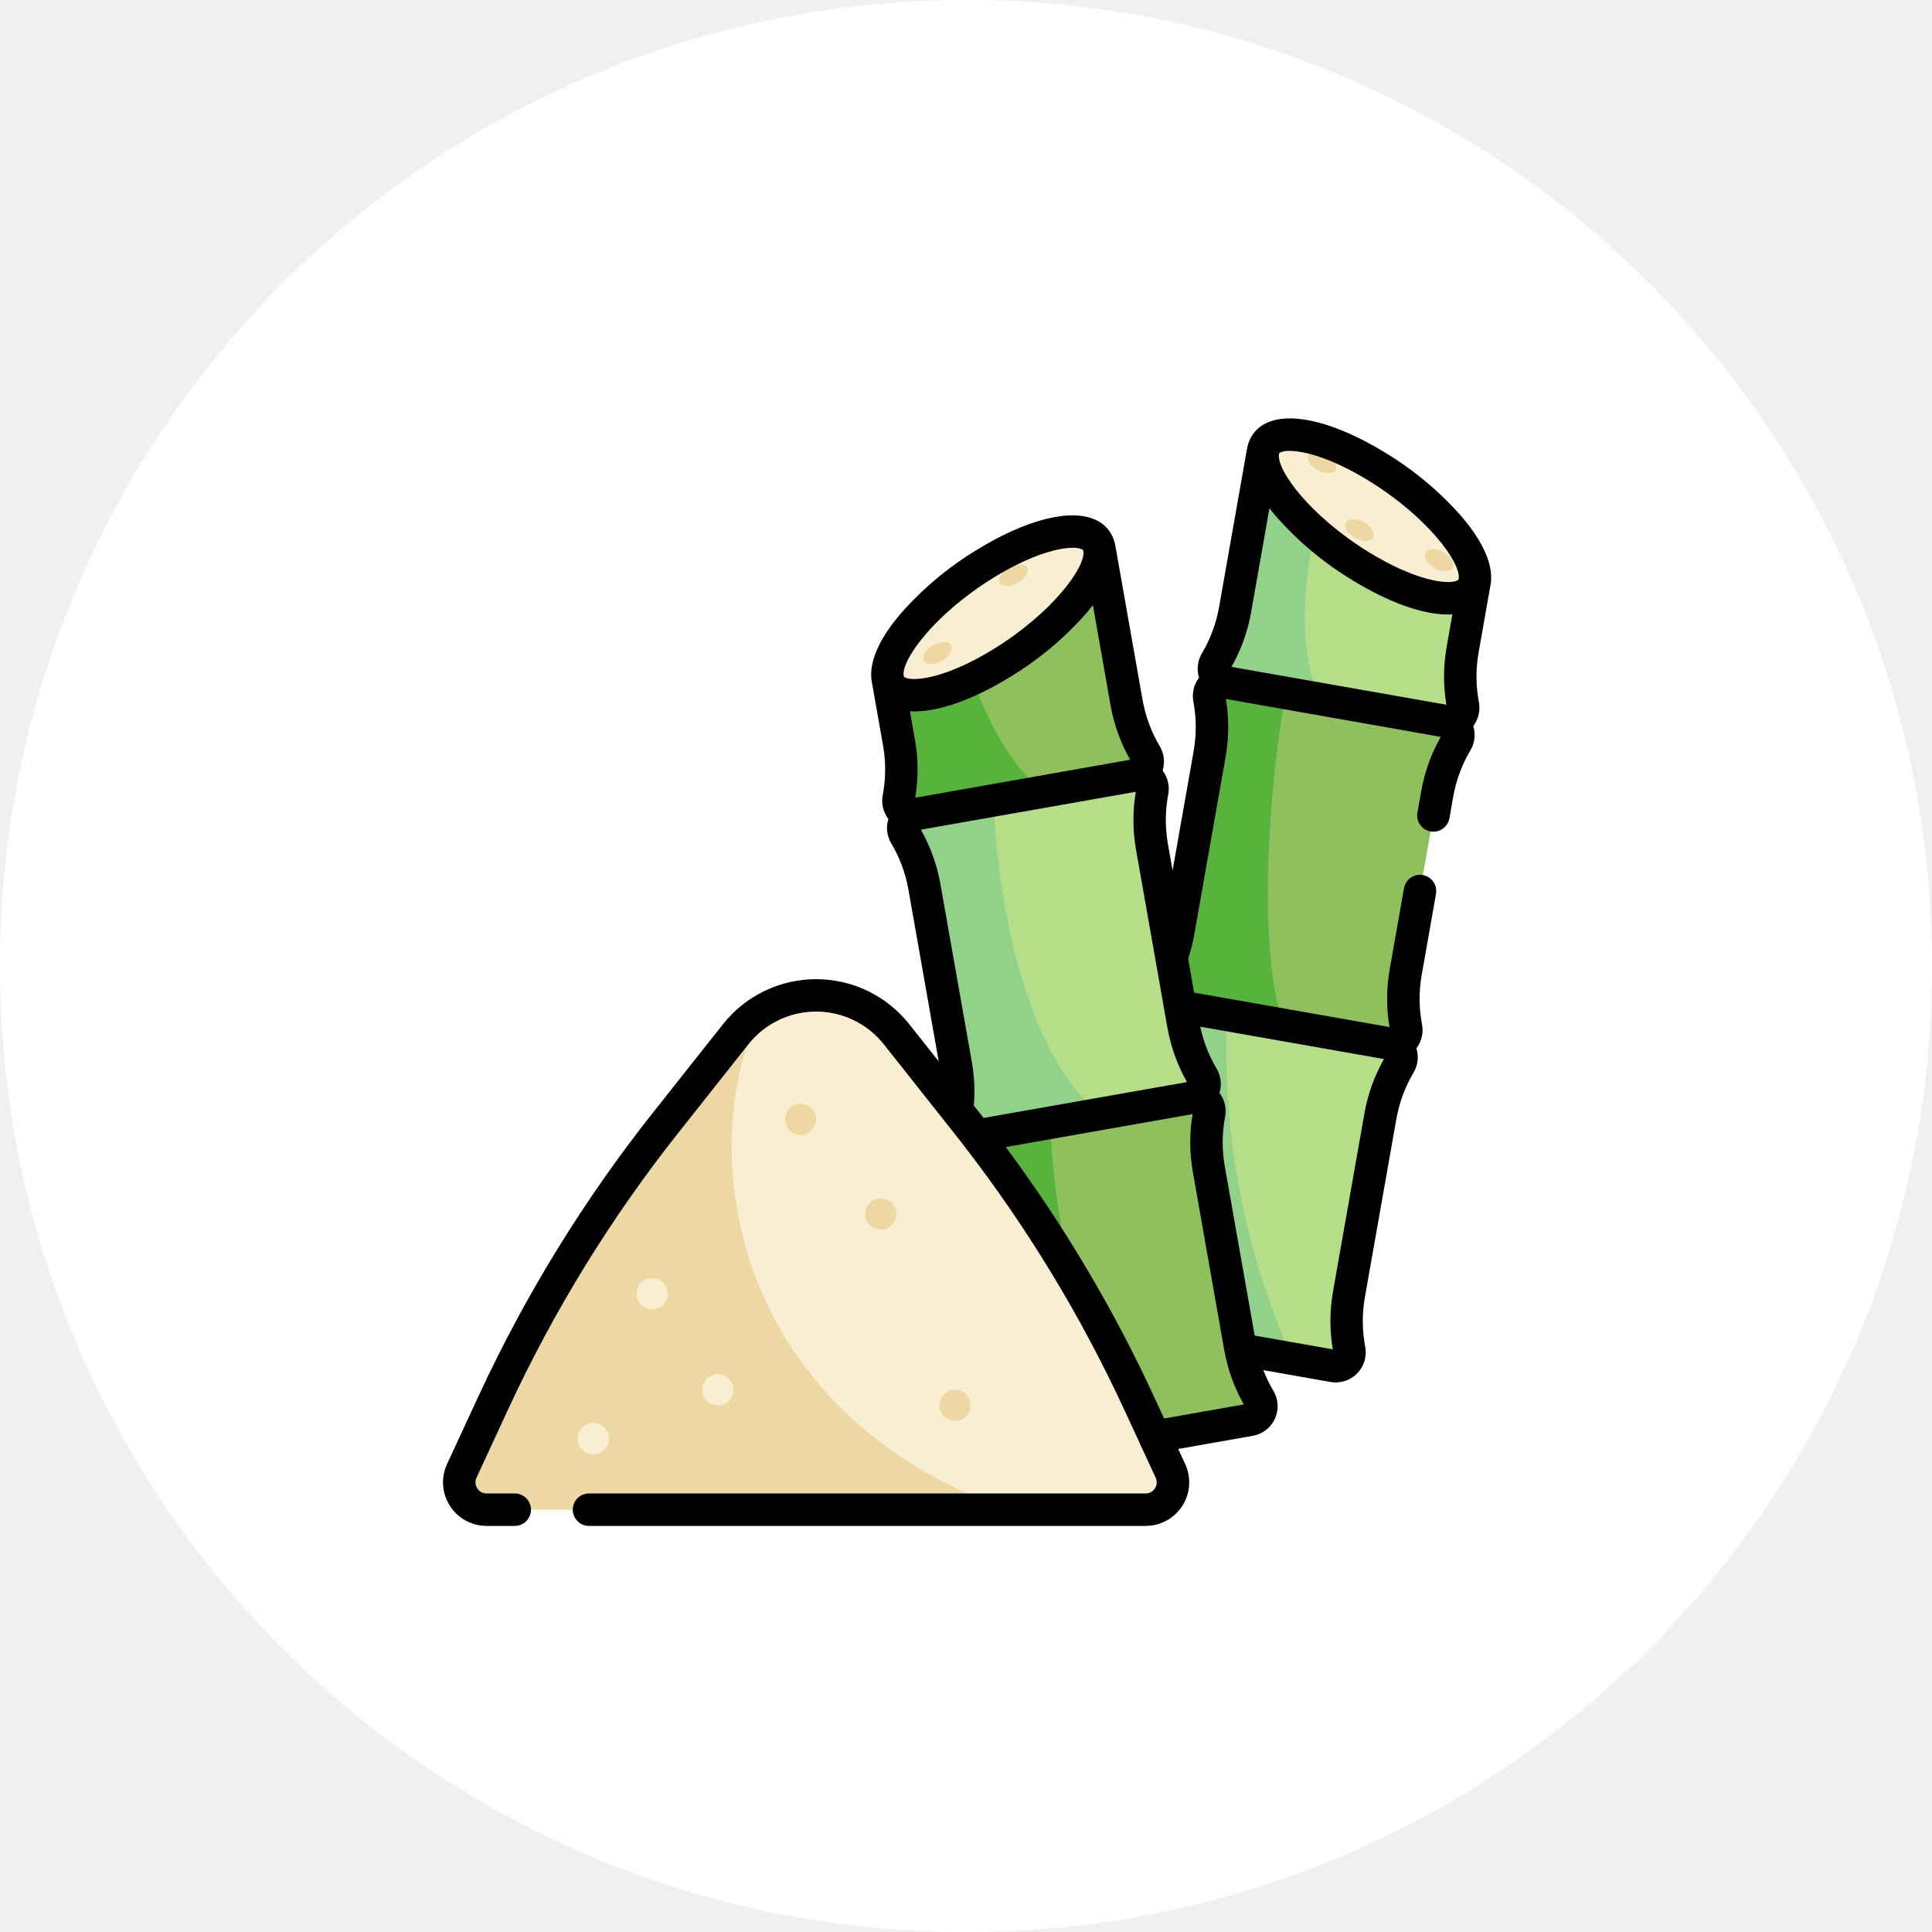
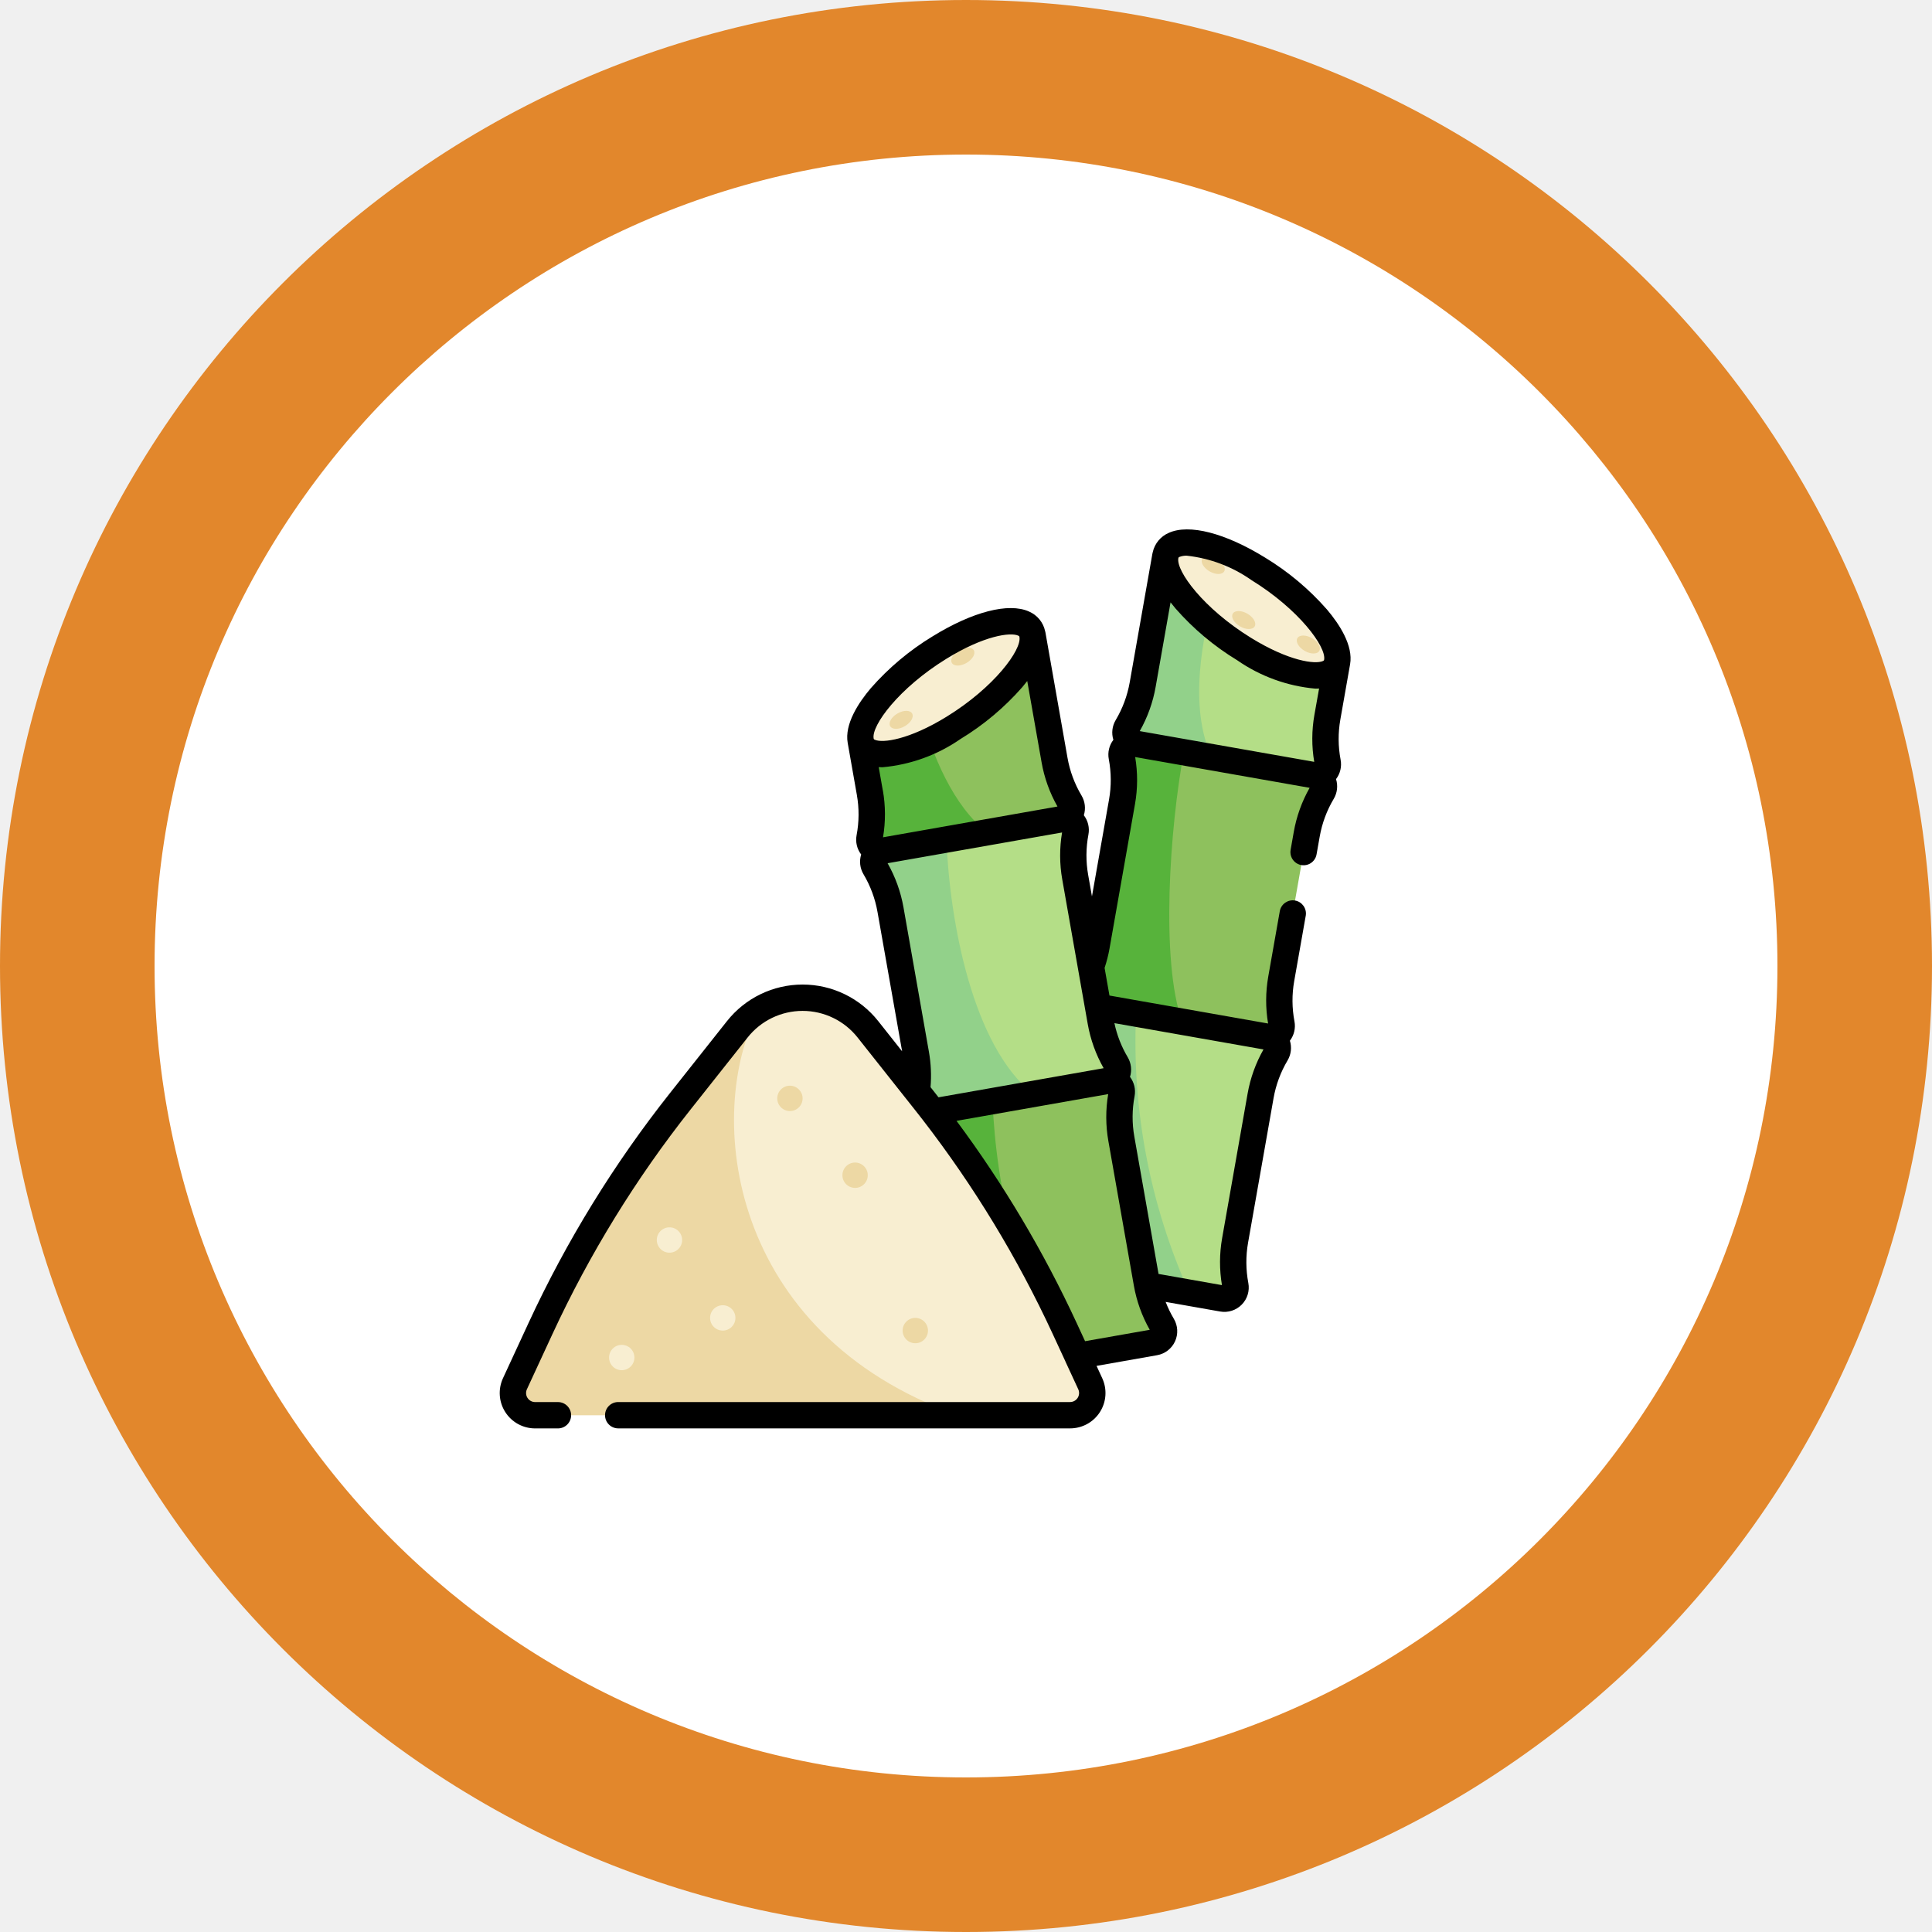
- <svg xmlns="http://www.w3.org/2000/svg" width="157" height="157" viewBox="0 0 157 157">
-   <g id="Grupo_174000" data-name="Grupo 174000" transform="translate(-1069 -12151)">
-     <circle id="Elipse_4732" data-name="Elipse 4732" cx="78.5" cy="78.5" r="78.5" transform="translate(1069 12151)" fill="#fff" />
-     <g id="Grupo_149413" data-name="Grupo 149413" transform="translate(547 -530)">
+ <svg xmlns="http://www.w3.org/2000/svg" width="150" height="150" viewBox="0 0 150 150">
+   <g id="Grupo_224037" data-name="Grupo 224037" transform="translate(-1072.761 -11828)">
+     <g id="Grupo_223937" data-name="Grupo 223937" transform="translate(-60.239 -353)">
+       <circle id="Elipse_6362" data-name="Elipse 6362" cx="75" cy="75" r="75" transform="translate(1133 12181)" fill="#e2872c" />
+       <circle id="Elipse_6363" data-name="Elipse 6363" cx="63" cy="63" r="63" transform="translate(1145 12193)" fill="#fff" />
+     </g>
+     <g id="Grupo_149413" data-name="Grupo 149413" transform="translate(553.559 -845.899)">
      <g id="Grupo_149412" data-name="Grupo 149412" transform="translate(558 12715)">
-         <path id="Trazado_252868" data-name="Trazado 252868" d="M336.759,300.28,318.736,297.1a1.121,1.121,0,0,1-.768-1.677,12.548,12.548,0,0,0,1.57-4.229l2.55-14.463a12.545,12.545,0,0,0-.029-4.51,1.121,1.121,0,0,1,1.3-1.313l18.022,3.178a1.121,1.121,0,0,1,.769,1.677,12.532,12.532,0,0,0-1.57,4.228l-2.55,14.463a12.539,12.539,0,0,0,.029,4.51A1.121,1.121,0,0,1,336.759,300.28Z" transform="translate(-264.406 -223.275)" fill="#b4de87" />
-         <path id="Trazado_252869" data-name="Trazado 252869" d="M328.117,271.75l-4.763-.84a1.121,1.121,0,0,0-1.3,1.313,12.545,12.545,0,0,1,.029,4.51l-2.55,14.463a12.548,12.548,0,0,1-1.57,4.229,1.121,1.121,0,0,0,.768,1.677l14.712,2.594A61.2,61.2,0,0,1,328.117,271.75Z" transform="translate(-264.406 -223.275)" fill="#92d18a" />
-         <path id="Trazado_252870" data-name="Trazado 252870" d="M363.03,151.276,345.008,148.1a1.121,1.121,0,0,1-.769-1.677,12.535,12.535,0,0,0,1.57-4.228l2.55-14.463a12.5,12.5,0,0,0-.029-4.511,1.122,1.122,0,0,1,1.3-1.313l18.022,3.178a1.121,1.121,0,0,1,.769,1.677,12.534,12.534,0,0,0-1.57,4.229l-2.55,14.463a12.514,12.514,0,0,0,.029,4.511A1.121,1.121,0,0,1,363.03,151.276Z" transform="translate(-286.059 -100.463)" fill="#8ec15d" />
-         <path id="Trazado_252871" data-name="Trazado 252871" d="M354.554,122.776l-4.927-.869a1.121,1.121,0,0,0-1.3,1.313,12.537,12.537,0,0,1,.029,4.511l-2.55,14.463a12.531,12.531,0,0,1-1.57,4.229,1.121,1.121,0,0,0,.769,1.677l9.37,1.652C352.2,143.684,353.141,130.283,354.554,122.776Z" transform="translate(-286.059 -100.463)" fill="#57b33b" />
-         <path id="Trazado_252872" data-name="Trazado 252872" d="M390.6,35.814a12.51,12.51,0,0,1-.029-4.511l.974-5.527-17.194-10.6-2.269,12.871a12.528,12.528,0,0,1-1.57,4.228,1.121,1.121,0,0,0,.769,1.677l18.023,3.178A1.12,1.12,0,0,0,390.6,35.814Z" transform="translate(-307.715 -12.505)" fill="#b4de87" />
-         <path id="Trazado_252873" data-name="Trazado 252873" d="M379.406,18.289l-5.053-3.117-2.269,12.871a12.537,12.537,0,0,1-1.57,4.229,1.121,1.121,0,0,0,.769,1.676l7.7,1.358C376.669,30.2,378.038,23.39,379.406,18.289Z" transform="translate(-307.715 -12.505)" fill="#92d18a" />
-         <path id="Trazado_252874" data-name="Trazado 252874" d="M276.59,340.063l-18.022,3.178a1.121,1.121,0,0,1-1.3-1.313,12.546,12.546,0,0,0,.029-4.511l-2.55-14.463a12.533,12.533,0,0,0-1.57-4.229,1.121,1.121,0,0,1,.769-1.677l18.022-3.178a1.121,1.121,0,0,1,1.3,1.313,12.539,12.539,0,0,0-.029,4.51l2.55,14.463a12.536,12.536,0,0,0,1.57,4.228A1.121,1.121,0,0,1,276.59,340.063Z" transform="translate(-211.007 -258.685)" fill="#8ec15d" />
-         <path id="Trazado_252875" data-name="Trazado 252875" d="M260.343,325.617l-6.4,1.127a1.121,1.121,0,0,0-.769,1.677,12.535,12.535,0,0,1,1.57,4.229l2.55,14.463a12.542,12.542,0,0,1-.029,4.51,1.121,1.121,0,0,0,1.3,1.313l10.462-1.844C262.982,346.307,260.669,333.894,260.343,325.617Z" transform="translate(-211.006 -268.38)" fill="#57b33b" />
-         <path id="Trazado_252876" data-name="Trazado 252876" d="M250.317,191.062l-18.022,3.178a1.121,1.121,0,0,1-1.3-1.312,12.524,12.524,0,0,0,.029-4.51l-2.55-14.463a12.532,12.532,0,0,0-1.57-4.228,1.121,1.121,0,0,1,.769-1.677L245.7,164.87a1.12,1.12,0,0,1,1.3,1.312,12.543,12.543,0,0,0-.029,4.51l2.551,14.463a12.515,12.515,0,0,0,1.57,4.229A1.121,1.121,0,0,1,250.317,191.062Z" transform="translate(-189.352 -135.875)" fill="#b4de87" />
-         <path id="Trazado_252877" data-name="Trazado 252877" d="M234.071,176.617l-6.4,1.127a1.121,1.121,0,0,0-.769,1.677,12.532,12.532,0,0,1,1.57,4.228l2.55,14.463a12.524,12.524,0,0,1-.029,4.511,1.121,1.121,0,0,0,1.3,1.312l10.461-1.844C236.71,197.307,234.4,184.894,234.071,176.617Z" transform="translate(-189.352 -145.571)" fill="#92d18a" />
-         <path id="Trazado_252878" data-name="Trazado 252878" d="M240.573,76.762A12.519,12.519,0,0,1,239,72.533l-2.212-12.545L219.6,70.592l.917,5.2a12.544,12.544,0,0,1-.029,4.511,1.121,1.121,0,0,0,1.3,1.313L239.8,78.439A1.121,1.121,0,0,0,240.573,76.762Z" transform="translate(-183.458 -49.443)" fill="#8ec15d" />
-         <path id="Trazado_252879" data-name="Trazado 252879" d="M219.6,103.552l.917,5.2a12.544,12.544,0,0,1-.029,4.511,1.121,1.121,0,0,0,1.3,1.313l10.461-1.845c-3.3-2.614-5.489-7.5-6.849-12.754Z" transform="translate(-183.458 -82.403)" fill="#57b33b" />
-         <path id="Trazado_252880" data-name="Trazado 252880" d="M50.5,266.723a8.34,8.34,0,0,0-6.537,3.161l-5.7,7.2A113.117,113.117,0,0,0,24.27,299.822L21.7,305.365a2.222,2.222,0,0,0,2.016,3.154H77.282a2.222,2.222,0,0,0,2.017-3.154l-2.565-5.543a113.124,113.124,0,0,0-13.992-22.738l-5.7-7.2A8.341,8.341,0,0,0,50.5,266.723Z" transform="translate(-20.179 -219.838)" fill="#f8eed1" />
-         <path id="Trazado_252881" data-name="Trazado 252881" d="M46.068,273.984a8.338,8.338,0,0,0-2.1,1.885l-5.7,7.2A113.111,113.111,0,0,0,24.27,305.806L21.7,311.35a2.222,2.222,0,0,0,2.016,3.154H66.055C43.015,306.325,40.659,284.353,46.068,273.984Z" transform="translate(-20.179 -225.823)" fill="#edd8a4" />
-         <path id="Trazado_252882" data-name="Trazado 252882" d="M410.153,19.446c-.391,2.219-4.557,1.642-9.3-1.285s-8.28-7.1-7.889-9.318,4.557-1.642,9.3,1.285S410.543,17.228,410.153,19.446Z" transform="translate(-326.321 -6.175)" fill="#f8eed1" />
-         <path id="Trazado_252883" data-name="Trazado 252883" d="M219.459,64.265c.392,2.219,4.557,1.642,9.3-1.286s8.28-7.1,7.889-9.318-4.557-1.642-9.3,1.286S219.068,62.047,219.459,64.265Z" transform="translate(-183.319 -43.116)" fill="#f8eed1" />
-         <path id="Trazado_252884" data-name="Trazado 252884" d="M78.822,465.682a1.268,1.268,0,1,1-1.268-1.268A1.268,1.268,0,0,1,78.822,465.682Z" transform="translate(-65.337 -382.779)" fill="#f8eed1" />
-         <path id="Trazado_252885" data-name="Trazado 252885" d="M106,398.764a1.268,1.268,0,1,1-1.268-1.268A1.268,1.268,0,0,1,106,398.764Z" transform="translate(-87.739 -327.624)" fill="#f8eed1" />
-         <path id="Trazado_252886" data-name="Trazado 252886" d="M136.349,443.131a1.268,1.268,0,1,1-1.268-1.268A1.268,1.268,0,0,1,136.349,443.131Z" transform="translate(-112.752 -364.192)" fill="#f8eed1" />
-         <g id="Grupo_149411" data-name="Grupo 149411" transform="translate(27.786 2.667)">
-           <path id="Trazado_252887" data-name="Trazado 252887" d="M246.009,450.342a1.268,1.268,0,1,1-1.268-1.268A1.268,1.268,0,0,1,246.009,450.342Z" transform="translate(-230.922 -372.803)" fill="#edd8a4" />
-           <path id="Trazado_252888" data-name="Trazado 252888" d="M174.607,318.108a1.268,1.268,0,1,1-1.268-1.268A1.268,1.268,0,0,1,174.607,318.108Z" transform="translate(-172.071 -263.813)" fill="#edd8a4" />
-           <path id="Trazado_252889" data-name="Trazado 252889" d="M211.716,361.871a1.268,1.268,0,1,1-1.268-1.269A1.268,1.268,0,0,1,211.716,361.871Z" transform="translate(-202.657 -299.882)" fill="#edd8a4" />
-           <path id="Trazado_252890" data-name="Trazado 252890" d="M273.414,67.588c-.2-.352-.86-.354-1.466,0s-.933.919-.73,1.272.86.354,1.467,0S273.617,67.94,273.414,67.588Z" transform="translate(-253.74 -58.155)" fill="#edd8a4" />
-           <path id="Trazado_252891" data-name="Trazado 252891" d="M238.287,103.609c-.2-.352-.86-.354-1.467,0s-.934.92-.73,1.272.86.354,1.466,0S238.491,103.961,238.287,103.609Z" transform="translate(-224.788 -87.845)" fill="#edd8a4" />
-           <path id="Trazado_252892" data-name="Trazado 252892" d="M413.827,15.437c-.2.352.124.921.731,1.272s1.263.349,1.467,0-.123-.922-.73-1.272S414.031,15.084,413.827,15.437Z" transform="translate(-371.281 -15.171)" fill="#edd8a4" />
-           <path id="Trazado_252893" data-name="Trazado 252893" d="M467.991,60.72c-.2.352.124.921.73,1.272s1.263.349,1.467,0-.124-.922-.73-1.272S468.194,60.368,467.991,60.72Z" transform="translate(-415.925 -52.495)" fill="#edd8a4" />
-           <path id="Trazado_252894" data-name="Trazado 252894" d="M431.186,46.778c-.2.352.124.922.73,1.272s1.263.348,1.467,0-.124-.922-.73-1.272S431.389,46.426,431.186,46.778Z" transform="translate(-385.589 -41.004)" fill="#edd8a4" />
+         <path id="Trazado_252868" data-name="Trazado 252868" d="M332.506,293.684l-13.978-2.464a.869.869,0,0,1-.6-1.3,9.732,9.732,0,0,0,1.217-3.28l1.978-11.216a9.728,9.728,0,0,0-.022-3.5.869.869,0,0,1,1-1.018l13.977,2.465a.869.869,0,0,1,.6,1.3,9.719,9.719,0,0,0-1.217,3.279l-1.978,11.217a9.724,9.724,0,0,0,.022,3.5A.87.87,0,0,1,332.506,293.684Z" transform="translate(-276.393 -233.963)" fill="#b4de87" />
+         <path id="Trazado_252869" data-name="Trazado 252869" d="M325.8,271.558l-3.694-.651a.869.869,0,0,0-1,1.018,9.728,9.728,0,0,1,.022,3.5l-1.978,11.216a9.732,9.732,0,0,1-1.217,3.28.869.869,0,0,0,.6,1.3l11.41,2.011A47.465,47.465,0,0,1,325.8,271.558Z" transform="translate(-276.393 -233.963)" fill="#92d18a" />
+         <path id="Trazado_252870" data-name="Trazado 252870" d="M358.777,144.68,344.8,142.215a.869.869,0,0,1-.6-1.3,9.721,9.721,0,0,0,1.217-3.279l1.978-11.217a9.7,9.7,0,0,0-.022-3.5.87.87,0,0,1,1.005-1.018l13.977,2.464a.87.87,0,0,1,.6,1.3,9.721,9.721,0,0,0-1.217,3.28l-1.978,11.216a9.7,9.7,0,0,0,.022,3.5A.87.87,0,0,1,358.777,144.68Z" transform="translate(-299.083 -105.272)" fill="#8ec15d" />
+         <path id="Trazado_252871" data-name="Trazado 252871" d="M352.2,122.577l-3.822-.674a.869.869,0,0,0-1,1.018,9.722,9.722,0,0,1,.022,3.5l-1.978,11.217a9.718,9.718,0,0,1-1.218,3.28.87.87,0,0,0,.6,1.3l7.267,1.281C350.376,138.792,351.108,128.4,352.2,122.577Z" transform="translate(-299.083 -105.272)" fill="#57b33b" />
+         <path id="Trazado_252872" data-name="Trazado 252872" d="M386.056,31.181a9.7,9.7,0,0,1-.022-3.5l.756-4.287-13.334-8.224-1.76,9.982a9.714,9.714,0,0,1-1.218,3.279.87.87,0,0,0,.6,1.3L385.052,32.2A.869.869,0,0,0,386.056,31.181Z" transform="translate(-321.775 -13.104)" fill="#b4de87" />
+         <path id="Trazado_252873" data-name="Trazado 252873" d="M377.374,17.589l-3.919-2.417-1.76,9.982a9.722,9.722,0,0,1-1.218,3.28.869.869,0,0,0,.6,1.3l5.969,1.053C375.252,26.827,376.313,21.546,377.374,17.589Z" transform="translate(-321.775 -13.104)" fill="#92d18a" />
+         <path id="Trazado_252874" data-name="Trazado 252874" d="M271.3,334.18l-13.977,2.464a.869.869,0,0,1-1.005-1.018,9.73,9.73,0,0,0,.022-3.5l-1.978-11.216a9.72,9.72,0,0,0-1.217-3.28.87.87,0,0,1,.6-1.3l13.977-2.464a.869.869,0,0,1,1,1.018,9.726,9.726,0,0,0-.022,3.5l1.978,11.217a9.722,9.722,0,0,0,1.218,3.279A.87.87,0,0,1,271.3,334.18Z" transform="translate(-220.438 -271.068)" fill="#8ec15d" />
+         <path id="Trazado_252875" data-name="Trazado 252875" d="M258.7,325.617l-4.96.874a.869.869,0,0,0-.6,1.3,9.721,9.721,0,0,1,1.217,3.28l1.978,11.216a9.727,9.727,0,0,1-.022,3.5.869.869,0,0,0,1,1.018l8.113-1.43C260.746,341.663,258.952,332.036,258.7,325.617Z" transform="translate(-220.436 -281.227)" fill="#57b33b" />
+         <path id="Trazado_252876" data-name="Trazado 252876" d="M245.027,185.179l-13.977,2.464a.869.869,0,0,1-1.005-1.018,9.713,9.713,0,0,0,.022-3.5l-1.978-11.217a9.719,9.719,0,0,0-1.217-3.279.869.869,0,0,1,.6-1.3l13.977-2.464a.869.869,0,0,1,1,1.018,9.728,9.728,0,0,0-.022,3.5l1.978,11.217a9.706,9.706,0,0,0,1.217,3.28A.869.869,0,0,1,245.027,185.179Z" transform="translate(-197.746 -142.379)" fill="#b4de87" />
+         <path id="Trazado_252877" data-name="Trazado 252877" d="M232.428,176.617l-4.96.874a.869.869,0,0,0-.6,1.3,9.719,9.719,0,0,1,1.217,3.279l1.978,11.217a9.713,9.713,0,0,1-.022,3.5.869.869,0,0,0,1.005,1.018l8.113-1.43C234.474,192.663,232.68,183.036,232.428,176.617Z" transform="translate(-197.746 -152.54)" fill="#92d18a" />
+         <path id="Trazado_252878" data-name="Trazado 252878" d="M235.865,73a9.708,9.708,0,0,1-1.217-3.28l-1.716-9.729L219.6,68.212l.711,4.033a9.728,9.728,0,0,1-.022,3.5.869.869,0,0,0,1,1.018L235.269,74.3A.87.87,0,0,0,235.865,73Z" transform="translate(-191.57 -51.81)" fill="#8ec15d" />
+         <path id="Trazado_252879" data-name="Trazado 252879" d="M219.6,102.75l.711,4.033a9.728,9.728,0,0,1-.022,3.5.869.869,0,0,0,1,1.018l8.113-1.431c-2.561-2.027-4.257-5.82-5.311-9.891Z" transform="translate(-191.57 -86.348)" fill="#57b33b" />
+         <path id="Trazado_252880" data-name="Trazado 252880" d="M43.991,266.723a6.468,6.468,0,0,0-5.07,2.452L34.5,274.758a87.728,87.728,0,0,0-10.851,17.634l-1.99,4.3a1.723,1.723,0,0,0,1.564,2.446H64.76a1.723,1.723,0,0,0,1.564-2.446l-1.99-4.3a87.733,87.733,0,0,0-10.851-17.634l-4.423-5.583A6.469,6.469,0,0,0,43.991,266.723Z" transform="translate(-20.475 -230.362)" fill="#f8eed1" />
+         <path id="Trazado_252881" data-name="Trazado 252881" d="M40.553,273.984a6.467,6.467,0,0,0-1.631,1.462L34.5,281.029a87.722,87.722,0,0,0-10.851,17.634l-1.99,4.3a1.723,1.723,0,0,0,1.564,2.446H56.054C38.185,299.066,36.358,282.026,40.553,273.984Z" transform="translate(-20.475 -236.633)" fill="#edd8a4" />
+         <path id="Trazado_252882" data-name="Trazado 252882" d="M406.287,16.763c-.3,1.721-3.534,1.274-7.216-1s-6.422-5.507-6.118-7.227,3.534-1.274,7.216,1S406.59,15.043,406.287,16.763Z" transform="translate(-341.272 -6.471)" fill="#f8eed1" />
+         <path id="Trazado_252883" data-name="Trazado 252883" d="M219.452,61.582c.3,1.721,3.534,1.274,7.216-1s6.422-5.506,6.118-7.227-3.534-1.273-7.216,1S219.149,59.862,219.452,61.582Z" transform="translate(-191.424 -45.18)" fill="#f8eed1" />
+         <path id="Trazado_252884" data-name="Trazado 252884" d="M78.253,465.4a.984.984,0,1,1-.984-.984A.984.984,0,0,1,78.253,465.4Z" transform="translate(-67.795 -401.103)" fill="#f8eed1" />
+         <path id="Trazado_252885" data-name="Trazado 252885" d="M105.432,398.48a.984.984,0,1,1-.984-.984A.984.984,0,0,1,105.432,398.48Z" transform="translate(-91.269 -343.307)" fill="#f8eed1" />
+         <path id="Trazado_252886" data-name="Trazado 252886" d="M135.78,442.847a.984.984,0,1,1-.984-.984A.984.984,0,0,1,135.78,442.847Z" transform="translate(-117.48 -381.626)" fill="#f8eed1" />
+         <g id="Grupo_149411" data-name="Grupo 149411" transform="translate(21.549 2.068)">
+           <path id="Trazado_252887" data-name="Trazado 252887" d="M245.44,450.058a.984.984,0,1,1-.984-.984A.984.984,0,0,1,245.44,450.058Z" transform="translate(-233.739 -389.922)" fill="#edd8a4" />
+           <path id="Trazado_252888" data-name="Trazado 252888" d="M174.038,317.824a.984.984,0,1,1-.983-.984A.984.984,0,0,1,174.038,317.824Z" transform="translate(-172.071 -275.715)" fill="#edd8a4" />
+           <path id="Trazado_252889" data-name="Trazado 252889" d="M211.147,361.586a.984.984,0,1,1-.984-.984A.984.984,0,0,1,211.147,361.586Z" transform="translate(-204.121 -313.511)" fill="#edd8a4" />
+           <path id="Trazado_252890" data-name="Trazado 252890" d="M272.907,67.528c-.158-.273-.667-.275-1.137,0s-.724.713-.566.986.667.274,1.138,0S273.065,67.8,272.907,67.528Z" transform="translate(-257.649 -60.213)" fill="#edd8a4" />
+           <path id="Trazado_252891" data-name="Trazado 252891" d="M237.781,103.549c-.158-.273-.667-.274-1.137,0s-.724.713-.566.986.667.275,1.137,0S237.939,103.822,237.781,103.549Z" transform="translate(-227.311 -91.323)" fill="#edd8a4" />
+           <path id="Trazado_252892" data-name="Trazado 252892" d="M413.814,15.377c-.158.273.1.715.567.986s.979.27,1.137,0-.1-.715-.566-.986S413.972,15.1,413.814,15.377Z" transform="translate(-380.818 -15.171)" fill="#edd8a4" />
+           <path id="Trazado_252893" data-name="Trazado 252893" d="M467.978,60.66c-.158.273.1.715.566.986s.98.271,1.138,0-.1-.715-.566-.987S468.135,60.387,467.978,60.66Z" transform="translate(-427.598 -54.281)" fill="#edd8a4" />
+           <path id="Trazado_252894" data-name="Trazado 252894" d="M431.173,46.718c-.158.273.1.715.566.987s.98.27,1.138,0-.1-.715-.566-.987S431.33,46.446,431.173,46.718Z" transform="translate(-395.81 -42.24)" fill="#edd8a4" />
        </g>
-         <path id="Trazado_252895" data-name="Trazado 252895" d="M96.821,8.026a26.533,26.533,0,0,0-6.186-5.2C86.63.36,83.023-.569,80.986.345A2.763,2.763,0,0,0,79.374,2.3c-.013.047-.025.094-.034.143L77.071,15.31a11.185,11.185,0,0,1-1.4,3.783,2.441,2.441,0,0,0-.231,1.975A2.437,2.437,0,0,0,74.976,23,11.172,11.172,0,0,1,75,27.038l-1.711,9.7-.379-2.151a11.171,11.171,0,0,1,.026-4.037,2.438,2.438,0,0,0-.459-1.934,2.438,2.438,0,0,0-.231-1.974,11.184,11.184,0,0,1-1.4-3.784L68.633,10.317a1.422,1.422,0,0,0-.034-.144,2.761,2.761,0,0,0-1.612-1.949c-2.037-.914-5.644.015-9.65,2.486a26.514,26.514,0,0,0-6.185,5.2c-1.237,1.461-2.64,3.6-2.309,5.474l.917,5.2a11.168,11.168,0,0,1-.025,4.036,2.441,2.441,0,0,0,.458,1.934,2.438,2.438,0,0,0,.232,1.974,11.174,11.174,0,0,1,1.4,3.784l2.458,13.939-2.392-3.02a9.657,9.657,0,0,0-15.14,0l-5.7,7.2a114.584,114.584,0,0,0-14.155,23L14.33,84.973A3.54,3.54,0,0,0,17.542,90h2.289a1.318,1.318,0,1,0,0-2.637H17.542a.9.9,0,0,1-.819-1.282l2.565-5.544A111.944,111.944,0,0,1,33.117,58.064l5.7-7.2a7.021,7.021,0,0,1,11.007,0l5.7,7.2c.272.344.541.691.809,1.038l.01.013a111.9,111.9,0,0,1,13.01,21.423l1.282,2.77,0,.009,1.279,2.764a.9.9,0,0,1-.82,1.282H25.866a1.318,1.318,0,1,0,0,2.637H71.1a3.54,3.54,0,0,0,3.213-5.026l-.567-1.227,6.064-1.069a2.439,2.439,0,0,0,1.673-3.649,11.177,11.177,0,0,1-.819-1.688l5.458.963a2.44,2.44,0,0,0,2.82-2.856,11.184,11.184,0,0,1-.026-4.036L91.47,56.948a11.16,11.16,0,0,1,1.4-3.784,2.441,2.441,0,0,0,.231-1.974,2.439,2.439,0,0,0,.458-1.934,11.168,11.168,0,0,1-.025-4.036l1.16-6.581a1.318,1.318,0,0,0-2.6-.458l-1.161,6.581a13.809,13.809,0,0,0-.018,4.7l-15.881-2.8L74.554,43.9a13.75,13.75,0,0,0,.494-1.941L77.6,27.5a13.792,13.792,0,0,0,.017-4.7l17.467,3.08A13.794,13.794,0,0,0,93.491,30.3l-.306,1.737a1.318,1.318,0,1,0,2.6.458l.306-1.737a11.156,11.156,0,0,1,1.4-3.784A2.438,2.438,0,0,0,97.723,25a2.442,2.442,0,0,0,.458-1.934,11.168,11.168,0,0,1-.025-4.036L99.13,13.5h0C99.461,11.621,98.057,9.487,96.821,8.026ZM51.567,21.066c-.112-.049-.116-.073-.128-.145-.225-1.278,2.5-5.017,7.282-7.967,3.794-2.34,6.421-2.669,7.186-2.325.112.05.116.074.128.145h0c.225,1.278-2.5,5.018-7.283,7.967C54.959,21.082,52.332,21.41,51.567,21.066Zm.788,5.056L51.947,23.8c.122.007.244.012.371.012,2.059,0,4.828-.985,7.819-2.83a26.529,26.529,0,0,0,6.186-5.2c.161-.192.327-.395.49-.607l1.435,8.136a13.8,13.8,0,0,0,1.592,4.428L52.374,30.826A13.792,13.792,0,0,0,52.356,26.122ZM57.6,56.427l-.461-.582a13.816,13.816,0,0,0-.161-3.532L54.424,37.85a13.787,13.787,0,0,0-1.592-4.427L70.3,30.343a13.793,13.793,0,0,0,.018,4.7l2.55,14.463a13.79,13.79,0,0,0,1.592,4.427l-16.53,2.915C57.817,56.711,57.707,56.569,57.6,56.427Zm32.868-4.365a13.809,13.809,0,0,0-1.592,4.427l-2.55,14.464a13.805,13.805,0,0,0-.018,4.7l-6.348-1.12L77.531,60.782a11.184,11.184,0,0,1,.025-4.036,2.437,2.437,0,0,0-.458-1.934,2.44,2.44,0,0,0-.231-1.975,11.17,11.17,0,0,1-1.329-3.406ZM74.916,56.535a13.775,13.775,0,0,0,.019,4.7L77.485,75.7a13.785,13.785,0,0,0,1.592,4.428L72.6,81.271l-.851-1.842A114.646,114.646,0,0,0,59.732,59.212ZM95.559,18.569a13.806,13.806,0,0,0-.019,4.7L78.075,20.194a13.8,13.8,0,0,0,1.592-4.428L81.16,7.3c.163.212.328.415.49.607a26.518,26.518,0,0,0,6.186,5.2c2.992,1.845,5.761,2.83,7.82,2.83.127,0,.25,0,.371-.012Zm.974-5.527v0c-.012.069-.019.093-.128.142-.765.343-3.392.016-7.186-2.325C84.436,7.914,81.712,4.174,81.937,2.9c.012-.071.017-.095.128-.145a1.842,1.842,0,0,1,.727-.115c1.2,0,3.466.594,6.459,2.44C94.033,8.024,96.758,11.764,96.534,13.042Z" transform="translate(-14.001 0)" />
+         <path id="Trazado_252895" data-name="Trazado 252895" d="M78.232,6.225a20.577,20.577,0,0,0-4.8-4.029C70.328.279,67.53-.441,65.951.268A2.143,2.143,0,0,0,64.7,1.78c-.01.036-.019.073-.026.111l-1.76,9.983a8.675,8.675,0,0,1-1.09,2.934,1.893,1.893,0,0,0-.179,1.532,1.89,1.89,0,0,0-.356,1.5,8.665,8.665,0,0,1,.02,3.13l-1.327,7.525-.294-1.668a8.664,8.664,0,0,1,.02-3.131,1.891,1.891,0,0,0-.356-1.5,1.891,1.891,0,0,0-.179-1.531,8.673,8.673,0,0,1-1.09-2.935L56.37,8a1.1,1.1,0,0,0-.027-.111,2.141,2.141,0,0,0-1.25-1.512c-1.579-.709-4.377.012-7.484,1.928a20.562,20.562,0,0,0-4.8,4.029c-.959,1.133-2.047,2.789-1.791,4.245l.711,4.033a8.661,8.661,0,0,1-.02,3.13,1.893,1.893,0,0,0,.355,1.5,1.891,1.891,0,0,0,.18,1.531,8.666,8.666,0,0,1,1.089,2.935L45.243,40.52l-1.855-2.342a7.49,7.49,0,0,0-11.742,0l-4.423,5.583A88.865,88.865,0,0,0,16.245,61.6l-1.989,4.3a2.745,2.745,0,0,0,2.491,3.9h1.775a1.022,1.022,0,1,0,0-2.045H16.747a.7.7,0,0,1-.635-.994l1.989-4.3A86.817,86.817,0,0,1,28.826,45.031l4.423-5.583a5.445,5.445,0,0,1,8.536,0l4.423,5.583c.211.267.419.536.627.8l.007.01A86.785,86.785,0,0,1,56.932,62.46l.994,2.148,0,.007.992,2.144a.7.7,0,0,1-.636.994H23.2a1.022,1.022,0,1,0,0,2.045H58.286a2.745,2.745,0,0,0,2.492-3.9l-.44-.952,4.7-.829a1.891,1.891,0,0,0,1.3-2.83,8.669,8.669,0,0,1-.635-1.309l4.233.747a1.892,1.892,0,0,0,2.187-2.215,8.674,8.674,0,0,1-.02-3.13l1.978-11.217a8.655,8.655,0,0,1,1.09-2.935A1.893,1.893,0,0,0,75.35,39.7a1.891,1.891,0,0,0,.355-1.5,8.661,8.661,0,0,1-.02-3.13l.9-5.1a1.023,1.023,0,0,0-2.014-.355l-.9,5.1a10.709,10.709,0,0,0-.014,3.649L61.341,36.192l-.378-2.145a10.664,10.664,0,0,0,.383-1.505l1.978-11.217a10.7,10.7,0,0,0,.013-3.649l13.546,2.389A10.7,10.7,0,0,0,75.649,23.5l-.237,1.347a1.023,1.023,0,1,0,2.014.355l.238-1.347a8.652,8.652,0,0,1,1.09-2.935,1.891,1.891,0,0,0,.179-1.531,1.894,1.894,0,0,0,.355-1.5,8.661,8.661,0,0,1-.02-3.13l.756-4.286h0C80.279,9.013,79.19,7.358,78.232,6.225Zm-35.1,10.113c-.087-.038-.09-.057-.1-.112-.175-.991,1.938-3.891,5.648-6.179,2.942-1.815,4.98-2.07,5.573-1.8.087.039.09.058.1.112h0c.175.991-1.939,3.892-5.648,6.179C45.766,16.35,43.729,16.6,43.135,16.338Zm.611,3.921-.317-1.8c.094.005.189.01.288.01a12.6,12.6,0,0,0,6.064-2.195,20.574,20.574,0,0,0,4.8-4.03c.125-.149.253-.306.38-.471l1.113,6.31a10.7,10.7,0,0,0,1.234,3.434L43.761,23.907A10.7,10.7,0,0,0,43.747,20.259Zm4.064,23.5-.357-.452a10.715,10.715,0,0,0-.125-2.739L45.351,29.354a10.692,10.692,0,0,0-1.235-3.434l13.546-2.388a10.7,10.7,0,0,0,.014,3.649L59.654,38.4a10.7,10.7,0,0,0,1.235,3.433l-12.82,2.261ZM73.3,40.377a10.709,10.709,0,0,0-1.234,3.434L70.089,55.027a10.707,10.707,0,0,0-.014,3.649l-4.923-.869L63.271,47.139a8.674,8.674,0,0,1,.02-3.13,1.89,1.89,0,0,0-.355-1.5,1.893,1.893,0,0,0-.179-1.531,8.663,8.663,0,0,1-1.031-2.642ZM61.243,43.845a10.683,10.683,0,0,0,.014,3.649l1.978,11.216a10.691,10.691,0,0,0,1.234,3.434l-5.021.885-.66-1.428a88.913,88.913,0,0,0-9.321-15.679ZM77.253,14.4a10.707,10.707,0,0,0-.014,3.649L63.693,15.662a10.7,10.7,0,0,0,1.234-3.434l1.158-6.563c.126.165.255.322.38.471a20.566,20.566,0,0,0,4.8,4.029,12.6,12.6,0,0,0,6.064,2.2c.1,0,.194,0,.288-.01Zm.756-4.286v0c-.01.053-.014.072-.1.11-.593.266-2.631.012-5.573-1.8-3.709-2.287-5.822-5.187-5.648-6.179.01-.055.013-.073.1-.112a1.428,1.428,0,0,1,.564-.089,10.731,10.731,0,0,1,5.009,1.892C76.07,6.223,78.183,9.124,78.009,10.115Z" transform="translate(-14.001 0)" />
      </g>
    </g>
  </g>
</svg>
